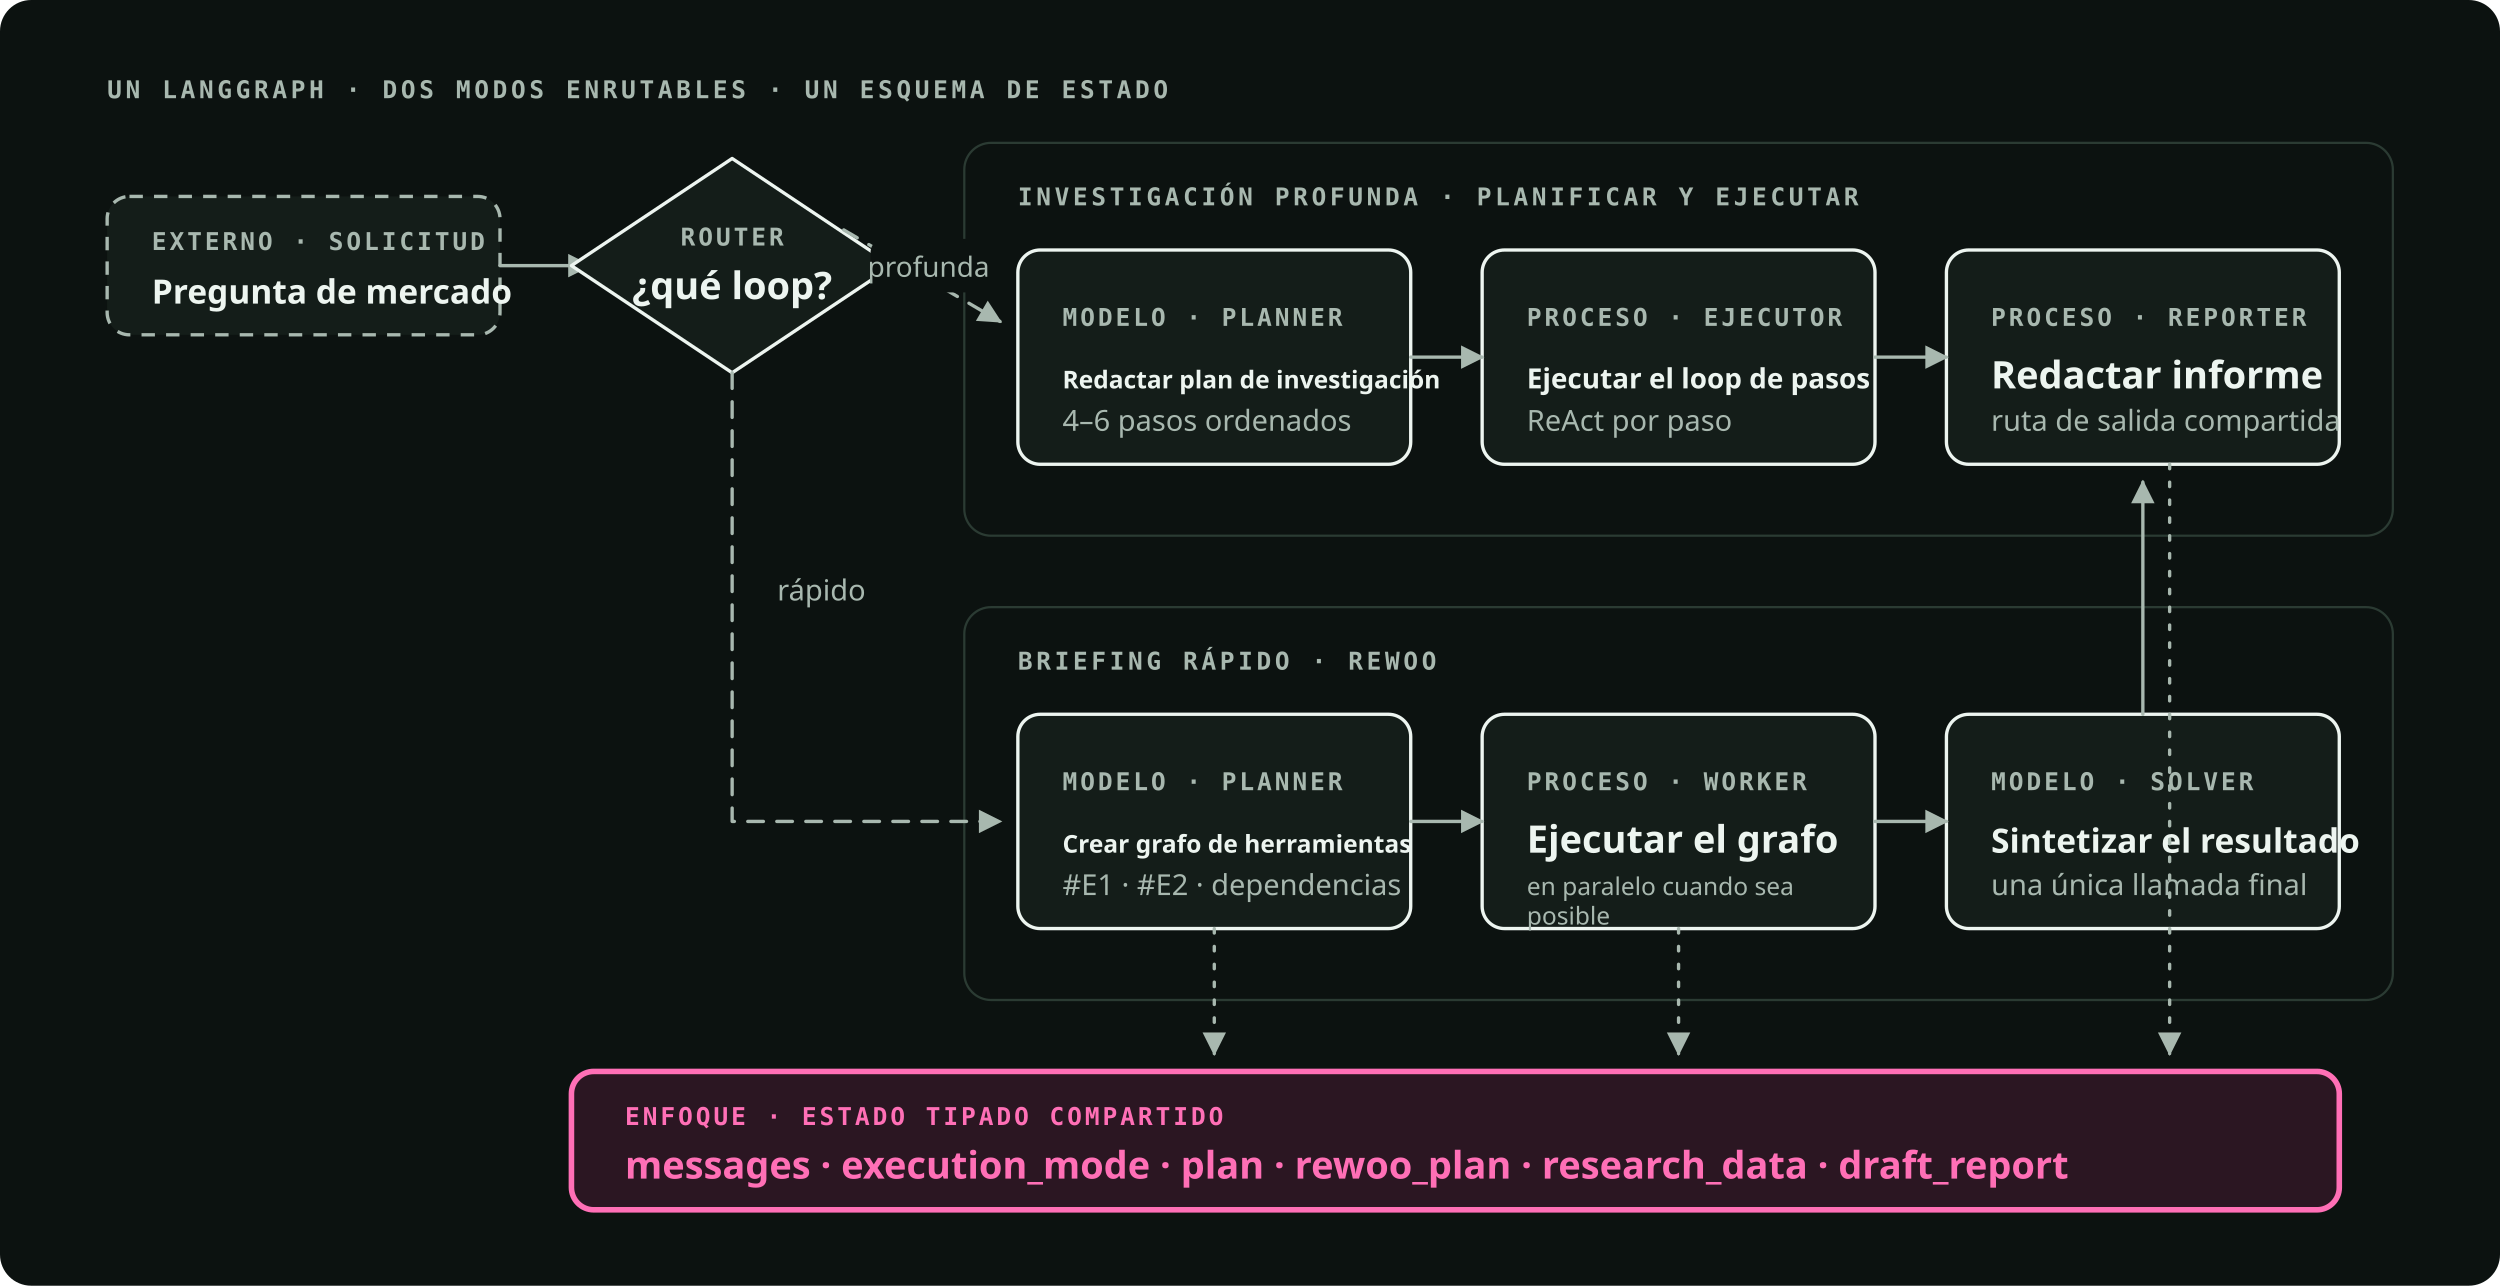
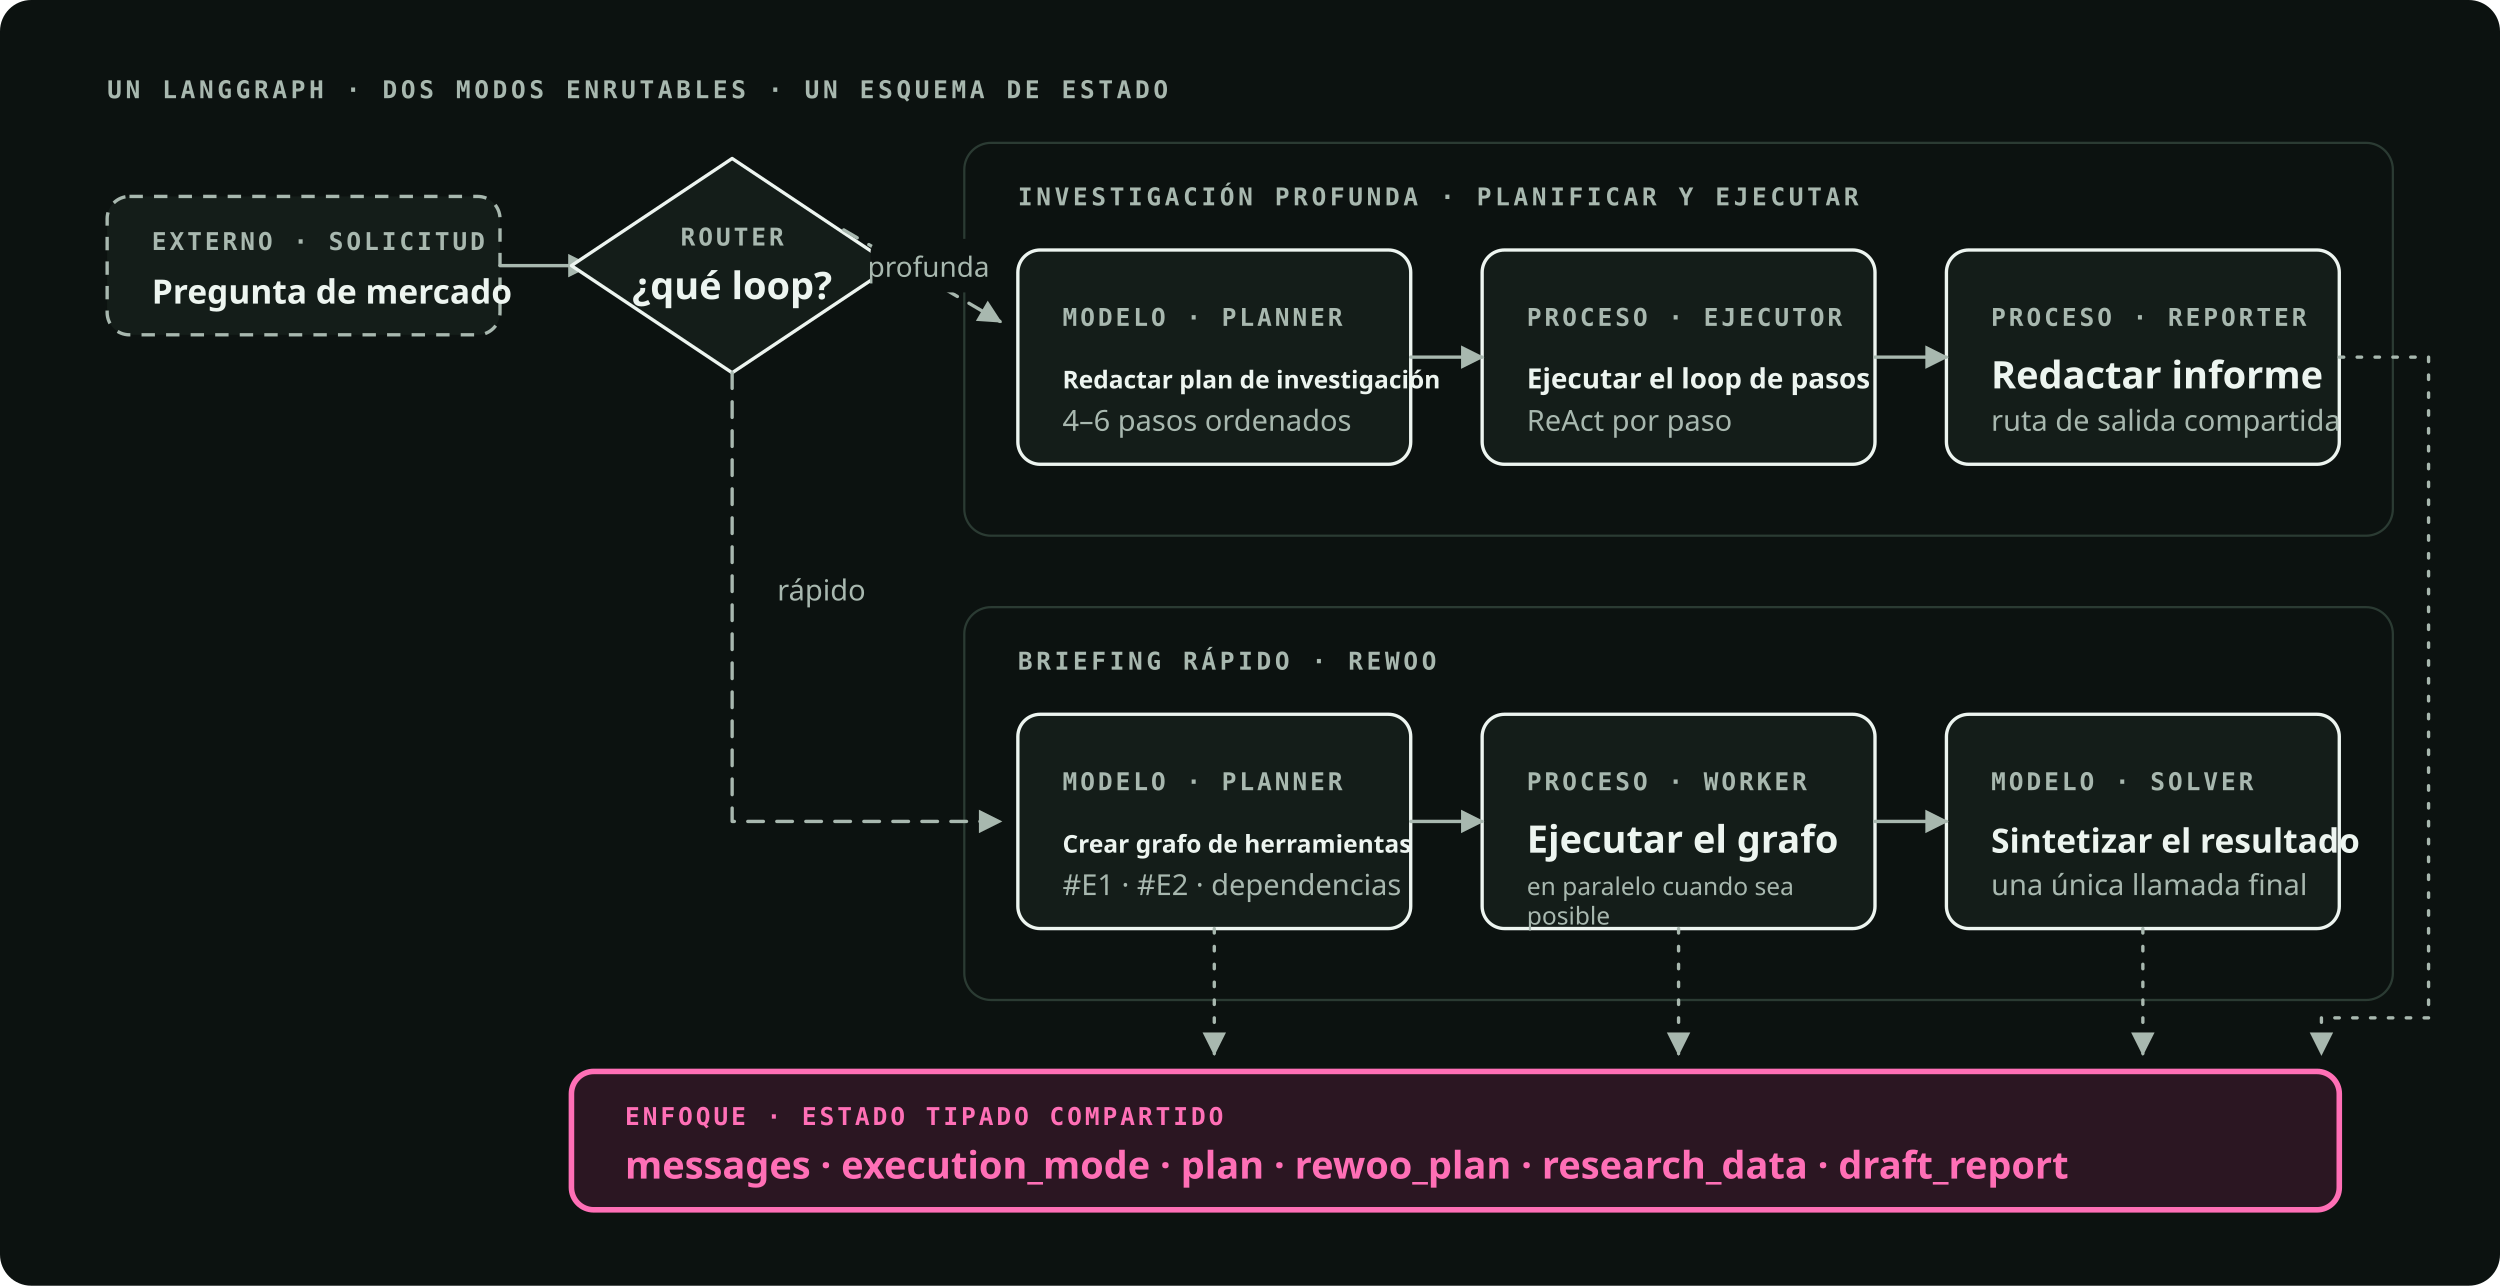
<svg xmlns="http://www.w3.org/2000/svg" viewBox="0 0 1120 576" role="img" preserveAspectRatio="xMidYMid meet" data-visual-system="byte-diagram-v1" aria-labelledby="arch-title arch-desc" shape-rendering="geometricPrecision" text-rendering="geometricPrecision">
  <style data-visual-system="byte-diagram-v1">
    * { animation: none !important; } path, line, polyline { stroke-linecap: round; stroke-linejoin: round; }
    .kind { font: 600 11px "IBM Plex Mono", ui-monospace, monospace; letter-spacing: 1.3px; fill: #A8B8AF; } .name { font: 600 17px "Space Grotesk", ui-sans-serif, system-ui, sans-serif; fill: #EDF5F0; } .note { font: 400 13px "IBM Plex Sans", ui-sans-serif, system-ui, sans-serif; fill: #A8B8AF; } .section { font: 600 11px "IBM Plex Mono", ui-monospace, monospace; letter-spacing: 1.6px; fill: #A8B8AF; }
    .process { fill: #141D19; stroke: #EDF5F0; stroke-width: 1.5; } .external { fill: #141D19; stroke: #A8B8AF; stroke-width: 1.5; stroke-dasharray: 6 5; } .decision { fill: #141D19; stroke: #EDF5F0; stroke-width: 1.5; } .focus { fill: #2B1622; stroke: #FF6FB6; stroke-width: 2.5; } .focus-kind, .focus-name { fill: #FF6FB6; }
    .group { fill: none; stroke: #2B3B33; stroke-width: 1; } .edge { fill: none; stroke: #A8B8AF; stroke-width: 1.5; } .conditional { stroke-dasharray: 7 6; } .async { stroke-dasharray: 2 6; } .canvas { fill: #0C1210; } .arrow { fill: #A8B8AF; }
  </style>
  <rect class="canvas" width="1120" height="576" rx="14" />
  <text class="section" x="48" y="44">UN LANGGRAPH · DOS MODOS ENRUTABLES · UN ESQUEMA DE ESTADO</text>
  <rect class="external" x="48" y="88" width="176" height="62" rx="10" />
  <text class="kind" x="68" y="112">EXTERNO · SOLICITUD</text>
  <text class="name" x="68" y="136" style="font-size: 15px;">Pregunta de mercado</text>
  <path class="edge" d="M224 119h40" marker-end="url(#arch-arrow)" />
  <path class="decision" d="M328 71 400 119 328 167 256 119Z" />
  <text class="kind" x="328" y="110" text-anchor="middle">ROUTER</text>
  <text class="name" x="328" y="134" text-anchor="middle">¿qué loop?</text>
  <rect class="group" x="432" y="64" width="640" height="176" rx="12" />
  <text class="section" x="456" y="92">INVESTIGACIÓN PROFUNDA · PLANIFICAR Y EJECUTAR</text>
  <rect class="process" x="456" y="112" width="176" height="96" rx="10" />
  <text class="kind" x="476" y="146">MODELO · PLANNER</text>
  <text class="name" x="476" y="174" style="font-size: 11px;">Redactar plan de investigación</text>
  <text class="note" x="476" y="193">4–6 pasos ordenados</text>
  <rect class="process" x="664" y="112" width="176" height="96" rx="10" />
  <text class="kind" x="684" y="146">PROCESO · EJECUTOR</text>
  <text class="name" x="684" y="174" style="font-size: 12.5px;">Ejecutar el loop de pasos</text>
  <text class="note" x="684" y="193">ReAct por paso</text>
  <path class="edge conditional" d="M378 103 448 144" marker-end="url(#arch-arrow)" />
  <rect class="canvas" x="390" y="107" width="52" height="24" rx="6" />
  <text class="note" x="416" y="124" text-anchor="middle" style="font-size: 12.5px;">profunda</text>
  <path class="edge" d="M632 160h32" marker-end="url(#arch-arrow)" />
  <rect class="group" x="432" y="272" width="640" height="176" rx="12" />
  <text class="section" x="456" y="300">BRIEFING RÁPIDO · REWOO</text>
  <rect class="process" x="456" y="320" width="176" height="96" rx="10" />
  <text class="kind" x="476" y="354">MODELO · PLANNER</text>
  <text class="name" x="476" y="382" style="font-size: 11px;">Crear grafo de herramientas</text>
  <text class="note" x="476" y="401">#E1 · #E2 · dependencias</text>
  <rect class="process" x="664" y="320" width="176" height="96" rx="10" />
  <text class="kind" x="684" y="354">PROCESO · WORKER</text>
  <text class="name" x="684" y="382">Ejecutar el grafo</text>
  <text class="note" x="684" y="401" style="font-size: 11px;">
    <tspan x="684">en paralelo cuando sea</tspan>
    <tspan x="684" dy="1.2em">posible</tspan>
  </text>
  <rect class="process" x="872" y="320" width="176" height="96" rx="10" />
  <text class="kind" x="892" y="354">MODELO · SOLVER</text>
  <text class="name" x="892" y="382" style="font-size: 15px;">Sintetizar el resultado</text>
  <text class="note" x="892" y="401">una única llamada final</text>
  <path class="edge conditional" d="M328 167v201h120" marker-end="url(#arch-arrow)" />
  <rect class="canvas" x="341" y="252" width="54" height="24" rx="6" />
  <text class="note" x="368" y="269" text-anchor="middle">rápido</text>
  <path class="edge" d="M632 368h32" marker-end="url(#arch-arrow)" />
  <path class="edge" d="M840 368h32" marker-end="url(#arch-arrow)" />
  <rect class="process" x="872" y="112" width="176" height="96" rx="10" />
  <text class="kind" x="892" y="146">PROCESO · REPORTER</text>
  <text class="name" x="892" y="174">Redactar informe</text>
  <text class="note" x="892" y="193">ruta de salida compartida</text>
  <path class="edge" d="M840 160h32" marker-end="url(#arch-arrow)" />
-   <path class="edge" d="M960 320V216" marker-end="url(#arch-arrow)" />
  <rect class="focus" x="256" y="480" width="792" height="62" rx="10" />
  <text class="kind focus-kind" x="280" y="504">ENFOQUE · ESTADO TIPADO COMPARTIDO</text>
  <text class="name focus-name" x="280" y="528">messages · execution_mode · plan · rewoo_plan · research_data · draft_report</text>
  <path class="edge async" d="M544 416v56" marker-end="url(#arch-arrow)" />
  <path class="edge async" d="M752 416v56" marker-end="url(#arch-arrow)" />
-   <path class="edge async" d="M972 208v264" marker-end="url(#arch-arrow)" />
+   <path class="edge async" d="M960 416v56" marker-end="url(#arch-arrow)" />
+   <path class="edge async" d="M1048 160h40v296h-48v16" marker-end="url(#arch-arrow)" />
  <defs>
    <marker id="arch-arrow" viewBox="0 0 10 10" refX="9" refY="5" markerWidth="7" markerHeight="7" orient="auto-start-reverse">
      <path class="arrow" d="M0 0 10 5 0 10Z" />
    </marker>
  </defs>
</svg>
